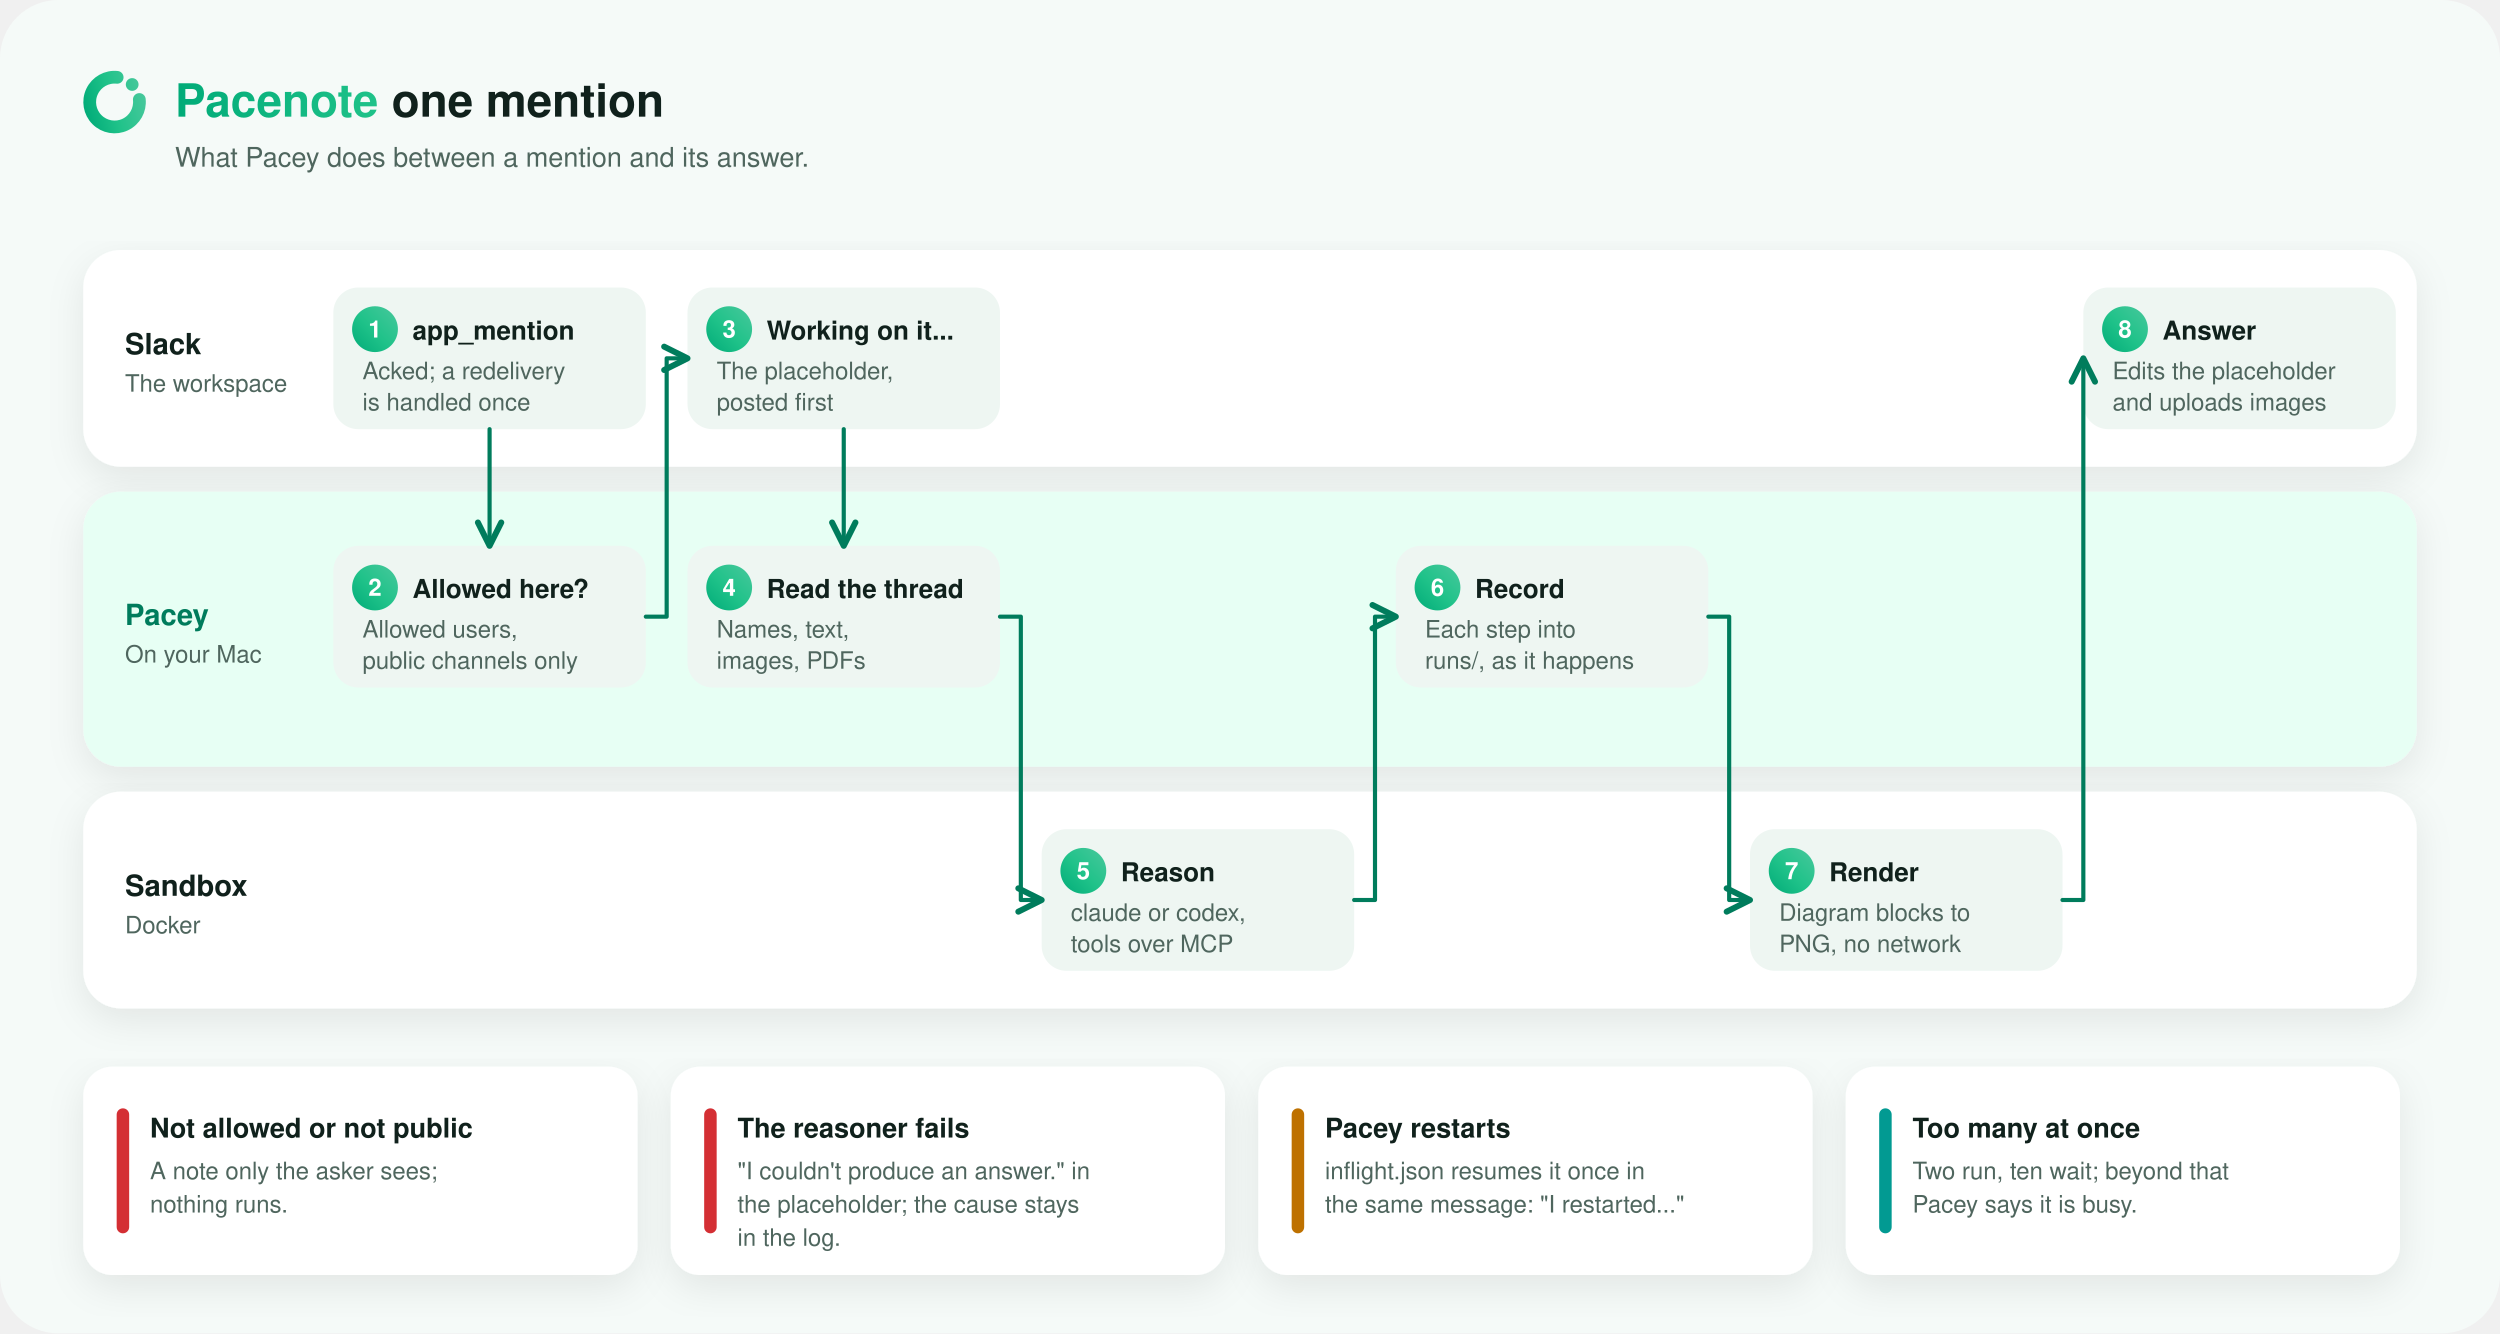
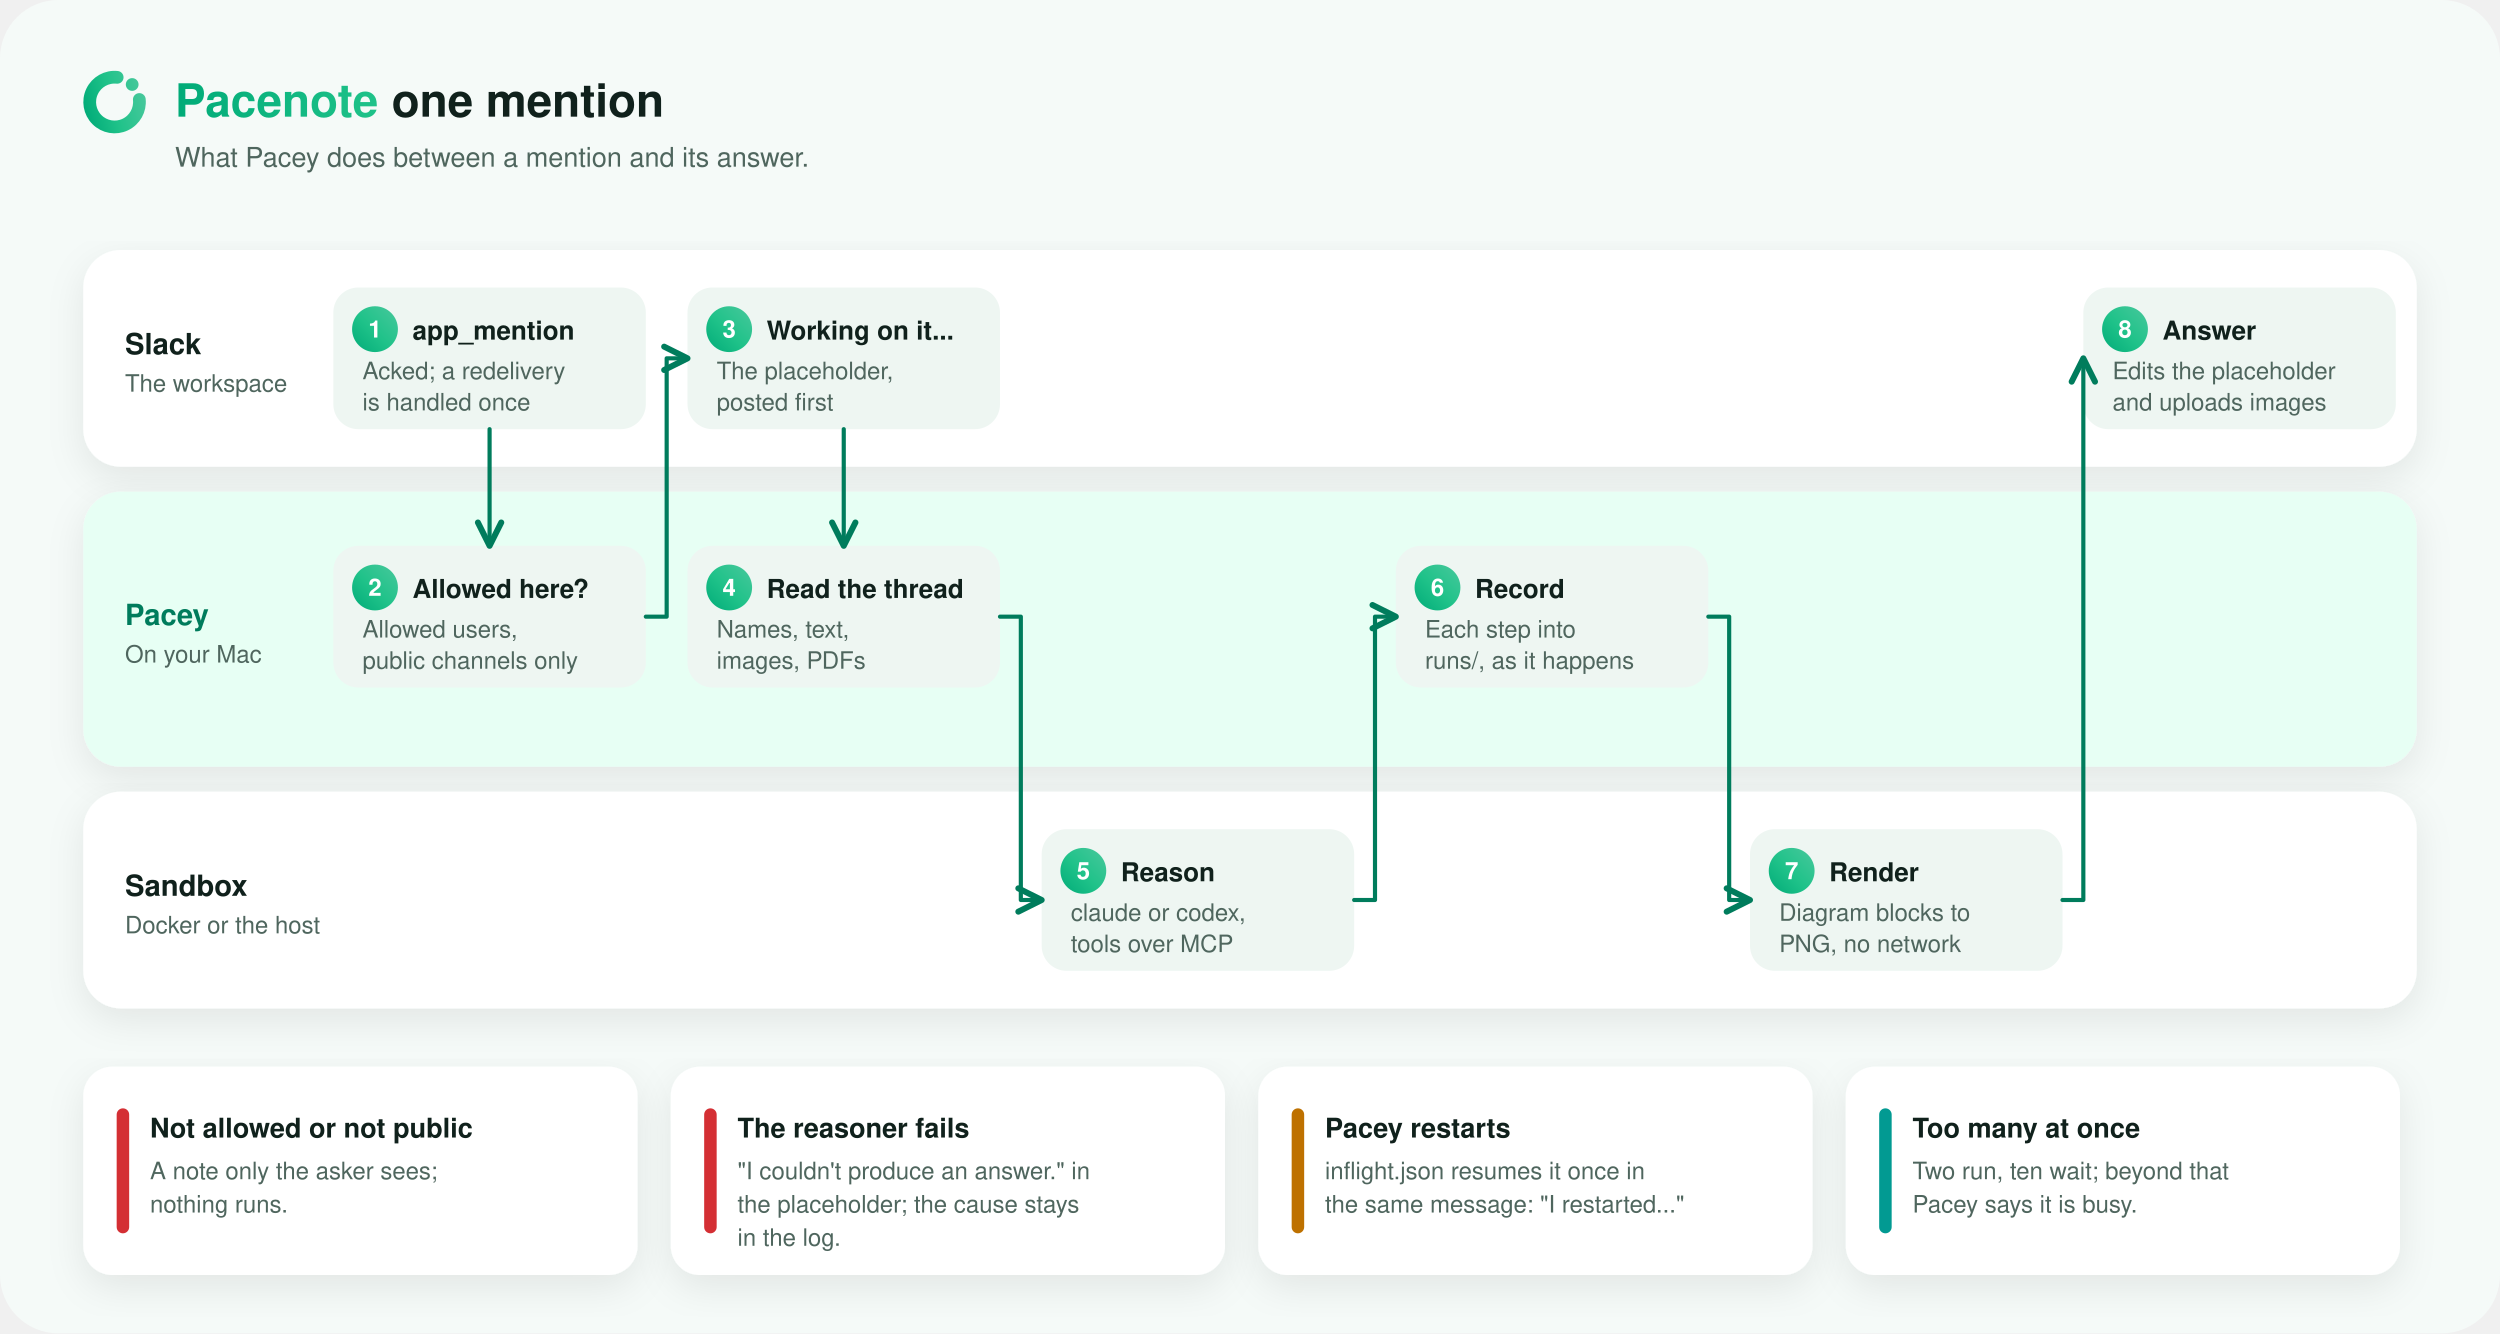
<svg xmlns="http://www.w3.org/2000/svg" width="1200" height="640" viewBox="0 0 1200 640" role="img" aria-label="Pacenote: one mention">
  <defs>
    <linearGradient id="mark" x1="0" y1="1" x2="1" y2="0">
      <stop offset="0" stop-color="#01ab78" />
      <stop offset="0.46" stop-color="#1fc289" />
      <stop offset="1" stop-color="#48c89c" />
    </linearGradient>
    <linearGradient id="mark-big" gradientUnits="userSpaceOnUse" x1="54" y1="314" x2="458" y2="198">
      <stop offset="0" stop-color="#01ab78" />
      <stop offset="0.46" stop-color="#1fc289" />
      <stop offset="1" stop-color="#48c89c" />
    </linearGradient>
    <linearGradient id="wordmark" x1="0" y1="0" x2="1" y2="0">
      <stop offset="0" stop-color="#01ab78" />
      <stop offset="1" stop-color="#1fc289" />
    </linearGradient>
    <filter id="shadow" x="-10%" y="-10%" width="120%" height="130%">
      <feDropShadow dx="0" dy="6" stdDeviation="9" flood-color="#0f2a20" flood-opacity="0.08" />
    </filter>
    <marker id="arrow" viewBox="0 0 10 10" refX="8.5" refY="5" markerWidth="8" markerHeight="8" orient="auto-start-reverse">
      <path d="M1.5 1.5L8.5 5L1.5 8.5" fill="none" stroke="#8aa199" stroke-width="1.6" stroke-linecap="round" stroke-linejoin="round" />
    </marker>
    <marker id="arrow-main" viewBox="0 0 10 10" refX="8.5" refY="5" markerWidth="8" markerHeight="8" orient="auto-start-reverse">
      <path d="M1.5 1.5L8.5 5L1.5 8.5" fill="none" stroke="#007c5c" stroke-width="1.8" stroke-linecap="round" stroke-linejoin="round" />
    </marker>
  </defs>
  <rect width="1200" height="640" rx="28" fill="#f5faf8" />
  <g transform="translate(36.35922 30.35922) scale(0.07281553)">
    <path d="M273.1 92.9A164 164 0 1 0 419.1 238.9" fill="none" stroke="url(#mark-big)" stroke-width="84" stroke-linecap="round" />
    <circle cx="372" cy="140" r="42" fill="url(#mark-big)" />
  </g>
  <text x="84" y="56" font-family="-apple-system, BlinkMacSystemFont, 'Segoe UI', Pretendard, 'Noto Sans KR', Helvetica, Arial, sans-serif" font-size="22" font-weight="700" fill="url(#wordmark)" text-anchor="start">Pacenote</text>
  <text x="188" y="56" font-family="-apple-system, BlinkMacSystemFont, 'Segoe UI', Pretendard, 'Noto Sans KR', Helvetica, Arial, sans-serif" font-size="22" font-weight="600" fill="#10211c" text-anchor="start">one mention</text>
  <text x="84" y="80" font-family="-apple-system, BlinkMacSystemFont, 'Segoe UI', Pretendard, 'Noto Sans KR', Helvetica, Arial, sans-serif" font-size="13" font-weight="400" fill="#4f665e" text-anchor="start">What Pacey does between a mention and its answer.</text>
  <rect x="40" y="120" width="1120" height="104" rx="18" fill="#ffffff" filter="url(#shadow)" />
  <text x="60" y="170" font-family="-apple-system, BlinkMacSystemFont, 'Segoe UI', Pretendard, 'Noto Sans KR', Helvetica, Arial, sans-serif" font-size="14" font-weight="700" fill="#10211c" text-anchor="start">Slack</text>
  <text x="60" y="188" font-family="-apple-system, BlinkMacSystemFont, 'Segoe UI', Pretendard, 'Noto Sans KR', Helvetica, Arial, sans-serif" font-size="11.5" font-weight="400" fill="#4f665e" text-anchor="start">The workspace</text>
  <rect x="40" y="236" width="1120" height="132" rx="18" fill="#e7fff4" filter="url(#shadow)" />
  <text x="60" y="300" font-family="-apple-system, BlinkMacSystemFont, 'Segoe UI', Pretendard, 'Noto Sans KR', Helvetica, Arial, sans-serif" font-size="14" font-weight="700" fill="#007c5c" text-anchor="start">Pacey</text>
  <text x="60" y="318" font-family="-apple-system, BlinkMacSystemFont, 'Segoe UI', Pretendard, 'Noto Sans KR', Helvetica, Arial, sans-serif" font-size="11.5" font-weight="400" fill="#4f665e" text-anchor="start">On your Mac</text>
  <rect x="40" y="380" width="1120" height="104" rx="18" fill="#ffffff" filter="url(#shadow)" />
  <text x="60" y="430" font-family="-apple-system, BlinkMacSystemFont, 'Segoe UI', Pretendard, 'Noto Sans KR', Helvetica, Arial, sans-serif" font-size="14" font-weight="700" fill="#10211c" text-anchor="start">Sandbox</text>
-   <text x="60" y="448" font-family="-apple-system, BlinkMacSystemFont, 'Segoe UI', Pretendard, 'Noto Sans KR', Helvetica, Arial, sans-serif" font-size="11.5" font-weight="400" fill="#4f665e" text-anchor="start">Docker</text>
+   <text x="60" y="448" font-family="-apple-system, BlinkMacSystemFont, 'Segoe UI', Pretendard, 'Noto Sans KR', Helvetica, Arial, sans-serif" font-size="11.5" font-weight="400" fill="#4f665e" text-anchor="start">Docker or the host</text>
  <rect x="160" y="138" width="150" height="68" rx="12" fill="#eef6f2" />
  <circle cx="180" cy="158" r="11" fill="url(#mark)" />
  <text x="180" y="162" font-family="-apple-system, BlinkMacSystemFont, 'Segoe UI', Pretendard, 'Noto Sans KR', Helvetica, Arial, sans-serif" font-size="11.5" font-weight="700" fill="#ffffff" text-anchor="middle">1</text>
  <text x="198" y="163" font-family="-apple-system, BlinkMacSystemFont, 'Segoe UI', Pretendard, 'Noto Sans KR', Helvetica, Arial, sans-serif" font-size="12.5" font-weight="600" fill="#10211c" text-anchor="start">app_mention</text>
  <text x="174" y="182" font-family="-apple-system, BlinkMacSystemFont, 'Segoe UI', Pretendard, 'Noto Sans KR', Helvetica, Arial, sans-serif" font-size="11.5" font-weight="400" fill="#4f665e" text-anchor="start">Acked; a redelivery</text>
  <text x="174" y="197" font-family="-apple-system, BlinkMacSystemFont, 'Segoe UI', Pretendard, 'Noto Sans KR', Helvetica, Arial, sans-serif" font-size="11.5" font-weight="400" fill="#4f665e" text-anchor="start">is handled once</text>
  <rect x="160" y="262" width="150" height="68" rx="12" fill="#eef6f2" />
  <circle cx="180" cy="282" r="11" fill="url(#mark)" />
  <text x="180" y="286" font-family="-apple-system, BlinkMacSystemFont, 'Segoe UI', Pretendard, 'Noto Sans KR', Helvetica, Arial, sans-serif" font-size="11.5" font-weight="700" fill="#ffffff" text-anchor="middle">2</text>
  <text x="198" y="287" font-family="-apple-system, BlinkMacSystemFont, 'Segoe UI', Pretendard, 'Noto Sans KR', Helvetica, Arial, sans-serif" font-size="12.5" font-weight="600" fill="#10211c" text-anchor="start">Allowed here?</text>
  <text x="174" y="306" font-family="-apple-system, BlinkMacSystemFont, 'Segoe UI', Pretendard, 'Noto Sans KR', Helvetica, Arial, sans-serif" font-size="11.5" font-weight="400" fill="#4f665e" text-anchor="start">Allowed users,</text>
  <text x="174" y="321" font-family="-apple-system, BlinkMacSystemFont, 'Segoe UI', Pretendard, 'Noto Sans KR', Helvetica, Arial, sans-serif" font-size="11.5" font-weight="400" fill="#4f665e" text-anchor="start">public channels only</text>
  <rect x="330" y="138" width="150" height="68" rx="12" fill="#eef6f2" />
  <circle cx="350" cy="158" r="11" fill="url(#mark)" />
  <text x="350" y="162" font-family="-apple-system, BlinkMacSystemFont, 'Segoe UI', Pretendard, 'Noto Sans KR', Helvetica, Arial, sans-serif" font-size="11.5" font-weight="700" fill="#ffffff" text-anchor="middle">3</text>
  <text x="368" y="163" font-family="-apple-system, BlinkMacSystemFont, 'Segoe UI', Pretendard, 'Noto Sans KR', Helvetica, Arial, sans-serif" font-size="12.5" font-weight="600" fill="#10211c" text-anchor="start">Working on it...</text>
  <text x="344" y="182" font-family="-apple-system, BlinkMacSystemFont, 'Segoe UI', Pretendard, 'Noto Sans KR', Helvetica, Arial, sans-serif" font-size="11.5" font-weight="400" fill="#4f665e" text-anchor="start">The placeholder,</text>
  <text x="344" y="197" font-family="-apple-system, BlinkMacSystemFont, 'Segoe UI', Pretendard, 'Noto Sans KR', Helvetica, Arial, sans-serif" font-size="11.5" font-weight="400" fill="#4f665e" text-anchor="start">posted first</text>
  <rect x="330" y="262" width="150" height="68" rx="12" fill="#eef6f2" />
  <circle cx="350" cy="282" r="11" fill="url(#mark)" />
  <text x="350" y="286" font-family="-apple-system, BlinkMacSystemFont, 'Segoe UI', Pretendard, 'Noto Sans KR', Helvetica, Arial, sans-serif" font-size="11.5" font-weight="700" fill="#ffffff" text-anchor="middle">4</text>
  <text x="368" y="287" font-family="-apple-system, BlinkMacSystemFont, 'Segoe UI', Pretendard, 'Noto Sans KR', Helvetica, Arial, sans-serif" font-size="12.5" font-weight="600" fill="#10211c" text-anchor="start">Read the thread</text>
  <text x="344" y="306" font-family="-apple-system, BlinkMacSystemFont, 'Segoe UI', Pretendard, 'Noto Sans KR', Helvetica, Arial, sans-serif" font-size="11.5" font-weight="400" fill="#4f665e" text-anchor="start">Names, text,</text>
  <text x="344" y="321" font-family="-apple-system, BlinkMacSystemFont, 'Segoe UI', Pretendard, 'Noto Sans KR', Helvetica, Arial, sans-serif" font-size="11.5" font-weight="400" fill="#4f665e" text-anchor="start">images, PDFs</text>
  <rect x="500" y="398" width="150" height="68" rx="12" fill="#eef6f2" />
  <circle cx="520" cy="418" r="11" fill="url(#mark)" />
  <text x="520" y="422" font-family="-apple-system, BlinkMacSystemFont, 'Segoe UI', Pretendard, 'Noto Sans KR', Helvetica, Arial, sans-serif" font-size="11.5" font-weight="700" fill="#ffffff" text-anchor="middle">5</text>
  <text x="538" y="423" font-family="-apple-system, BlinkMacSystemFont, 'Segoe UI', Pretendard, 'Noto Sans KR', Helvetica, Arial, sans-serif" font-size="12.5" font-weight="600" fill="#10211c" text-anchor="start">Reason</text>
  <text x="514" y="442" font-family="-apple-system, BlinkMacSystemFont, 'Segoe UI', Pretendard, 'Noto Sans KR', Helvetica, Arial, sans-serif" font-size="11.5" font-weight="400" fill="#4f665e" text-anchor="start">claude or codex,</text>
  <text x="514" y="457" font-family="-apple-system, BlinkMacSystemFont, 'Segoe UI', Pretendard, 'Noto Sans KR', Helvetica, Arial, sans-serif" font-size="11.5" font-weight="400" fill="#4f665e" text-anchor="start">tools over MCP</text>
  <rect x="670" y="262" width="150" height="68" rx="12" fill="#eef6f2" />
  <circle cx="690" cy="282" r="11" fill="url(#mark)" />
  <text x="690" y="286" font-family="-apple-system, BlinkMacSystemFont, 'Segoe UI', Pretendard, 'Noto Sans KR', Helvetica, Arial, sans-serif" font-size="11.5" font-weight="700" fill="#ffffff" text-anchor="middle">6</text>
  <text x="708" y="287" font-family="-apple-system, BlinkMacSystemFont, 'Segoe UI', Pretendard, 'Noto Sans KR', Helvetica, Arial, sans-serif" font-size="12.5" font-weight="600" fill="#10211c" text-anchor="start">Record</text>
  <text x="684" y="306" font-family="-apple-system, BlinkMacSystemFont, 'Segoe UI', Pretendard, 'Noto Sans KR', Helvetica, Arial, sans-serif" font-size="11.5" font-weight="400" fill="#4f665e" text-anchor="start">Each step into</text>
  <text x="684" y="321" font-family="-apple-system, BlinkMacSystemFont, 'Segoe UI', Pretendard, 'Noto Sans KR', Helvetica, Arial, sans-serif" font-size="11.5" font-weight="400" fill="#4f665e" text-anchor="start">runs/, as it happens</text>
  <rect x="840" y="398" width="150" height="68" rx="12" fill="#eef6f2" />
  <circle cx="860" cy="418" r="11" fill="url(#mark)" />
  <text x="860" y="422" font-family="-apple-system, BlinkMacSystemFont, 'Segoe UI', Pretendard, 'Noto Sans KR', Helvetica, Arial, sans-serif" font-size="11.5" font-weight="700" fill="#ffffff" text-anchor="middle">7</text>
  <text x="878" y="423" font-family="-apple-system, BlinkMacSystemFont, 'Segoe UI', Pretendard, 'Noto Sans KR', Helvetica, Arial, sans-serif" font-size="12.5" font-weight="600" fill="#10211c" text-anchor="start">Render</text>
  <text x="854" y="442" font-family="-apple-system, BlinkMacSystemFont, 'Segoe UI', Pretendard, 'Noto Sans KR', Helvetica, Arial, sans-serif" font-size="11.5" font-weight="400" fill="#4f665e" text-anchor="start">Diagram blocks to</text>
  <text x="854" y="457" font-family="-apple-system, BlinkMacSystemFont, 'Segoe UI', Pretendard, 'Noto Sans KR', Helvetica, Arial, sans-serif" font-size="11.5" font-weight="400" fill="#4f665e" text-anchor="start">PNG, no network</text>
  <rect x="1000" y="138" width="150" height="68" rx="12" fill="#eef6f2" />
  <circle cx="1020" cy="158" r="11" fill="url(#mark)" />
  <text x="1020" y="162" font-family="-apple-system, BlinkMacSystemFont, 'Segoe UI', Pretendard, 'Noto Sans KR', Helvetica, Arial, sans-serif" font-size="11.5" font-weight="700" fill="#ffffff" text-anchor="middle">8</text>
  <text x="1038" y="163" font-family="-apple-system, BlinkMacSystemFont, 'Segoe UI', Pretendard, 'Noto Sans KR', Helvetica, Arial, sans-serif" font-size="12.5" font-weight="600" fill="#10211c" text-anchor="start">Answer</text>
  <text x="1014" y="182" font-family="-apple-system, BlinkMacSystemFont, 'Segoe UI', Pretendard, 'Noto Sans KR', Helvetica, Arial, sans-serif" font-size="11.5" font-weight="400" fill="#4f665e" text-anchor="start">Edits the placeholder</text>
  <text x="1014" y="197" font-family="-apple-system, BlinkMacSystemFont, 'Segoe UI', Pretendard, 'Noto Sans KR', Helvetica, Arial, sans-serif" font-size="11.5" font-weight="400" fill="#4f665e" text-anchor="start">and uploads images</text>
  <path d="M235 206 L235 262" fill="none" stroke="#007c5c" stroke-width="2" stroke-linecap="round" stroke-linejoin="round" marker-end="url(#arrow-main)" />
  <path d="M310 296 L320 296 L320 172 L330 172" fill="none" stroke="#007c5c" stroke-width="2" stroke-linecap="round" stroke-linejoin="round" marker-end="url(#arrow-main)" />
  <path d="M405 206 L405 262" fill="none" stroke="#007c5c" stroke-width="2" stroke-linecap="round" stroke-linejoin="round" marker-end="url(#arrow-main)" />
  <path d="M480 296 L490 296 L490 432 L500 432" fill="none" stroke="#007c5c" stroke-width="2" stroke-linecap="round" stroke-linejoin="round" marker-end="url(#arrow-main)" />
  <path d="M650 432 L660 432 L660 296 L670 296" fill="none" stroke="#007c5c" stroke-width="2" stroke-linecap="round" stroke-linejoin="round" marker-end="url(#arrow-main)" />
  <path d="M820 296 L830 296 L830 432 L840 432" fill="none" stroke="#007c5c" stroke-width="2" stroke-linecap="round" stroke-linejoin="round" marker-end="url(#arrow-main)" />
  <path d="M990 432 L1000 432 L1000 172 L1000 172" fill="none" stroke="#007c5c" stroke-width="2" stroke-linecap="round" stroke-linejoin="round" marker-end="url(#arrow-main)" />
  <rect x="40" y="512" width="266" height="100" rx="14" fill="#ffffff" filter="url(#shadow)" />
  <rect x="56" y="532" width="6" height="60" rx="3" fill="#d42f34" />
  <text x="72" y="546" font-family="-apple-system, BlinkMacSystemFont, 'Segoe UI', Pretendard, 'Noto Sans KR', Helvetica, Arial, sans-serif" font-size="13" font-weight="600" fill="#10211c" text-anchor="start">Not allowed or not public</text>
  <text x="72" y="566" font-family="-apple-system, BlinkMacSystemFont, 'Segoe UI', Pretendard, 'Noto Sans KR', Helvetica, Arial, sans-serif" font-size="11.5" font-weight="400" fill="#4f665e" text-anchor="start">A note only the asker sees;</text>
  <text x="72" y="582" font-family="-apple-system, BlinkMacSystemFont, 'Segoe UI', Pretendard, 'Noto Sans KR', Helvetica, Arial, sans-serif" font-size="11.5" font-weight="400" fill="#4f665e" text-anchor="start">nothing runs.</text>
  <rect x="322" y="512" width="266" height="100" rx="14" fill="#ffffff" filter="url(#shadow)" />
  <rect x="338" y="532" width="6" height="60" rx="3" fill="#d42f34" />
  <text x="354" y="546" font-family="-apple-system, BlinkMacSystemFont, 'Segoe UI', Pretendard, 'Noto Sans KR', Helvetica, Arial, sans-serif" font-size="13" font-weight="600" fill="#10211c" text-anchor="start">The reasoner fails</text>
  <text x="354" y="566" font-family="-apple-system, BlinkMacSystemFont, 'Segoe UI', Pretendard, 'Noto Sans KR', Helvetica, Arial, sans-serif" font-size="11.5" font-weight="400" fill="#4f665e" text-anchor="start">"I couldn't produce an answer." in</text>
  <text x="354" y="582" font-family="-apple-system, BlinkMacSystemFont, 'Segoe UI', Pretendard, 'Noto Sans KR', Helvetica, Arial, sans-serif" font-size="11.5" font-weight="400" fill="#4f665e" text-anchor="start">the placeholder; the cause stays</text>
  <text x="354" y="598" font-family="-apple-system, BlinkMacSystemFont, 'Segoe UI', Pretendard, 'Noto Sans KR', Helvetica, Arial, sans-serif" font-size="11.5" font-weight="400" fill="#4f665e" text-anchor="start">in the log.</text>
  <rect x="604" y="512" width="266" height="100" rx="14" fill="#ffffff" filter="url(#shadow)" />
  <rect x="620" y="532" width="6" height="60" rx="3" fill="#be7100" />
  <text x="636" y="546" font-family="-apple-system, BlinkMacSystemFont, 'Segoe UI', Pretendard, 'Noto Sans KR', Helvetica, Arial, sans-serif" font-size="13" font-weight="600" fill="#10211c" text-anchor="start">Pacey restarts</text>
  <text x="636" y="566" font-family="-apple-system, BlinkMacSystemFont, 'Segoe UI', Pretendard, 'Noto Sans KR', Helvetica, Arial, sans-serif" font-size="11.5" font-weight="400" fill="#4f665e" text-anchor="start">inflight.json resumes it once in</text>
  <text x="636" y="582" font-family="-apple-system, BlinkMacSystemFont, 'Segoe UI', Pretendard, 'Noto Sans KR', Helvetica, Arial, sans-serif" font-size="11.5" font-weight="400" fill="#4f665e" text-anchor="start">the same message: "I restarted..."</text>
  <rect x="886" y="512" width="266" height="100" rx="14" fill="#ffffff" filter="url(#shadow)" />
  <rect x="902" y="532" width="6" height="60" rx="3" fill="#029a92" />
  <text x="918" y="546" font-family="-apple-system, BlinkMacSystemFont, 'Segoe UI', Pretendard, 'Noto Sans KR', Helvetica, Arial, sans-serif" font-size="13" font-weight="600" fill="#10211c" text-anchor="start">Too many at once</text>
  <text x="918" y="566" font-family="-apple-system, BlinkMacSystemFont, 'Segoe UI', Pretendard, 'Noto Sans KR', Helvetica, Arial, sans-serif" font-size="11.5" font-weight="400" fill="#4f665e" text-anchor="start">Two run, ten wait; beyond that</text>
  <text x="918" y="582" font-family="-apple-system, BlinkMacSystemFont, 'Segoe UI', Pretendard, 'Noto Sans KR', Helvetica, Arial, sans-serif" font-size="11.5" font-weight="400" fill="#4f665e" text-anchor="start">Pacey says it is busy.</text>
</svg>
